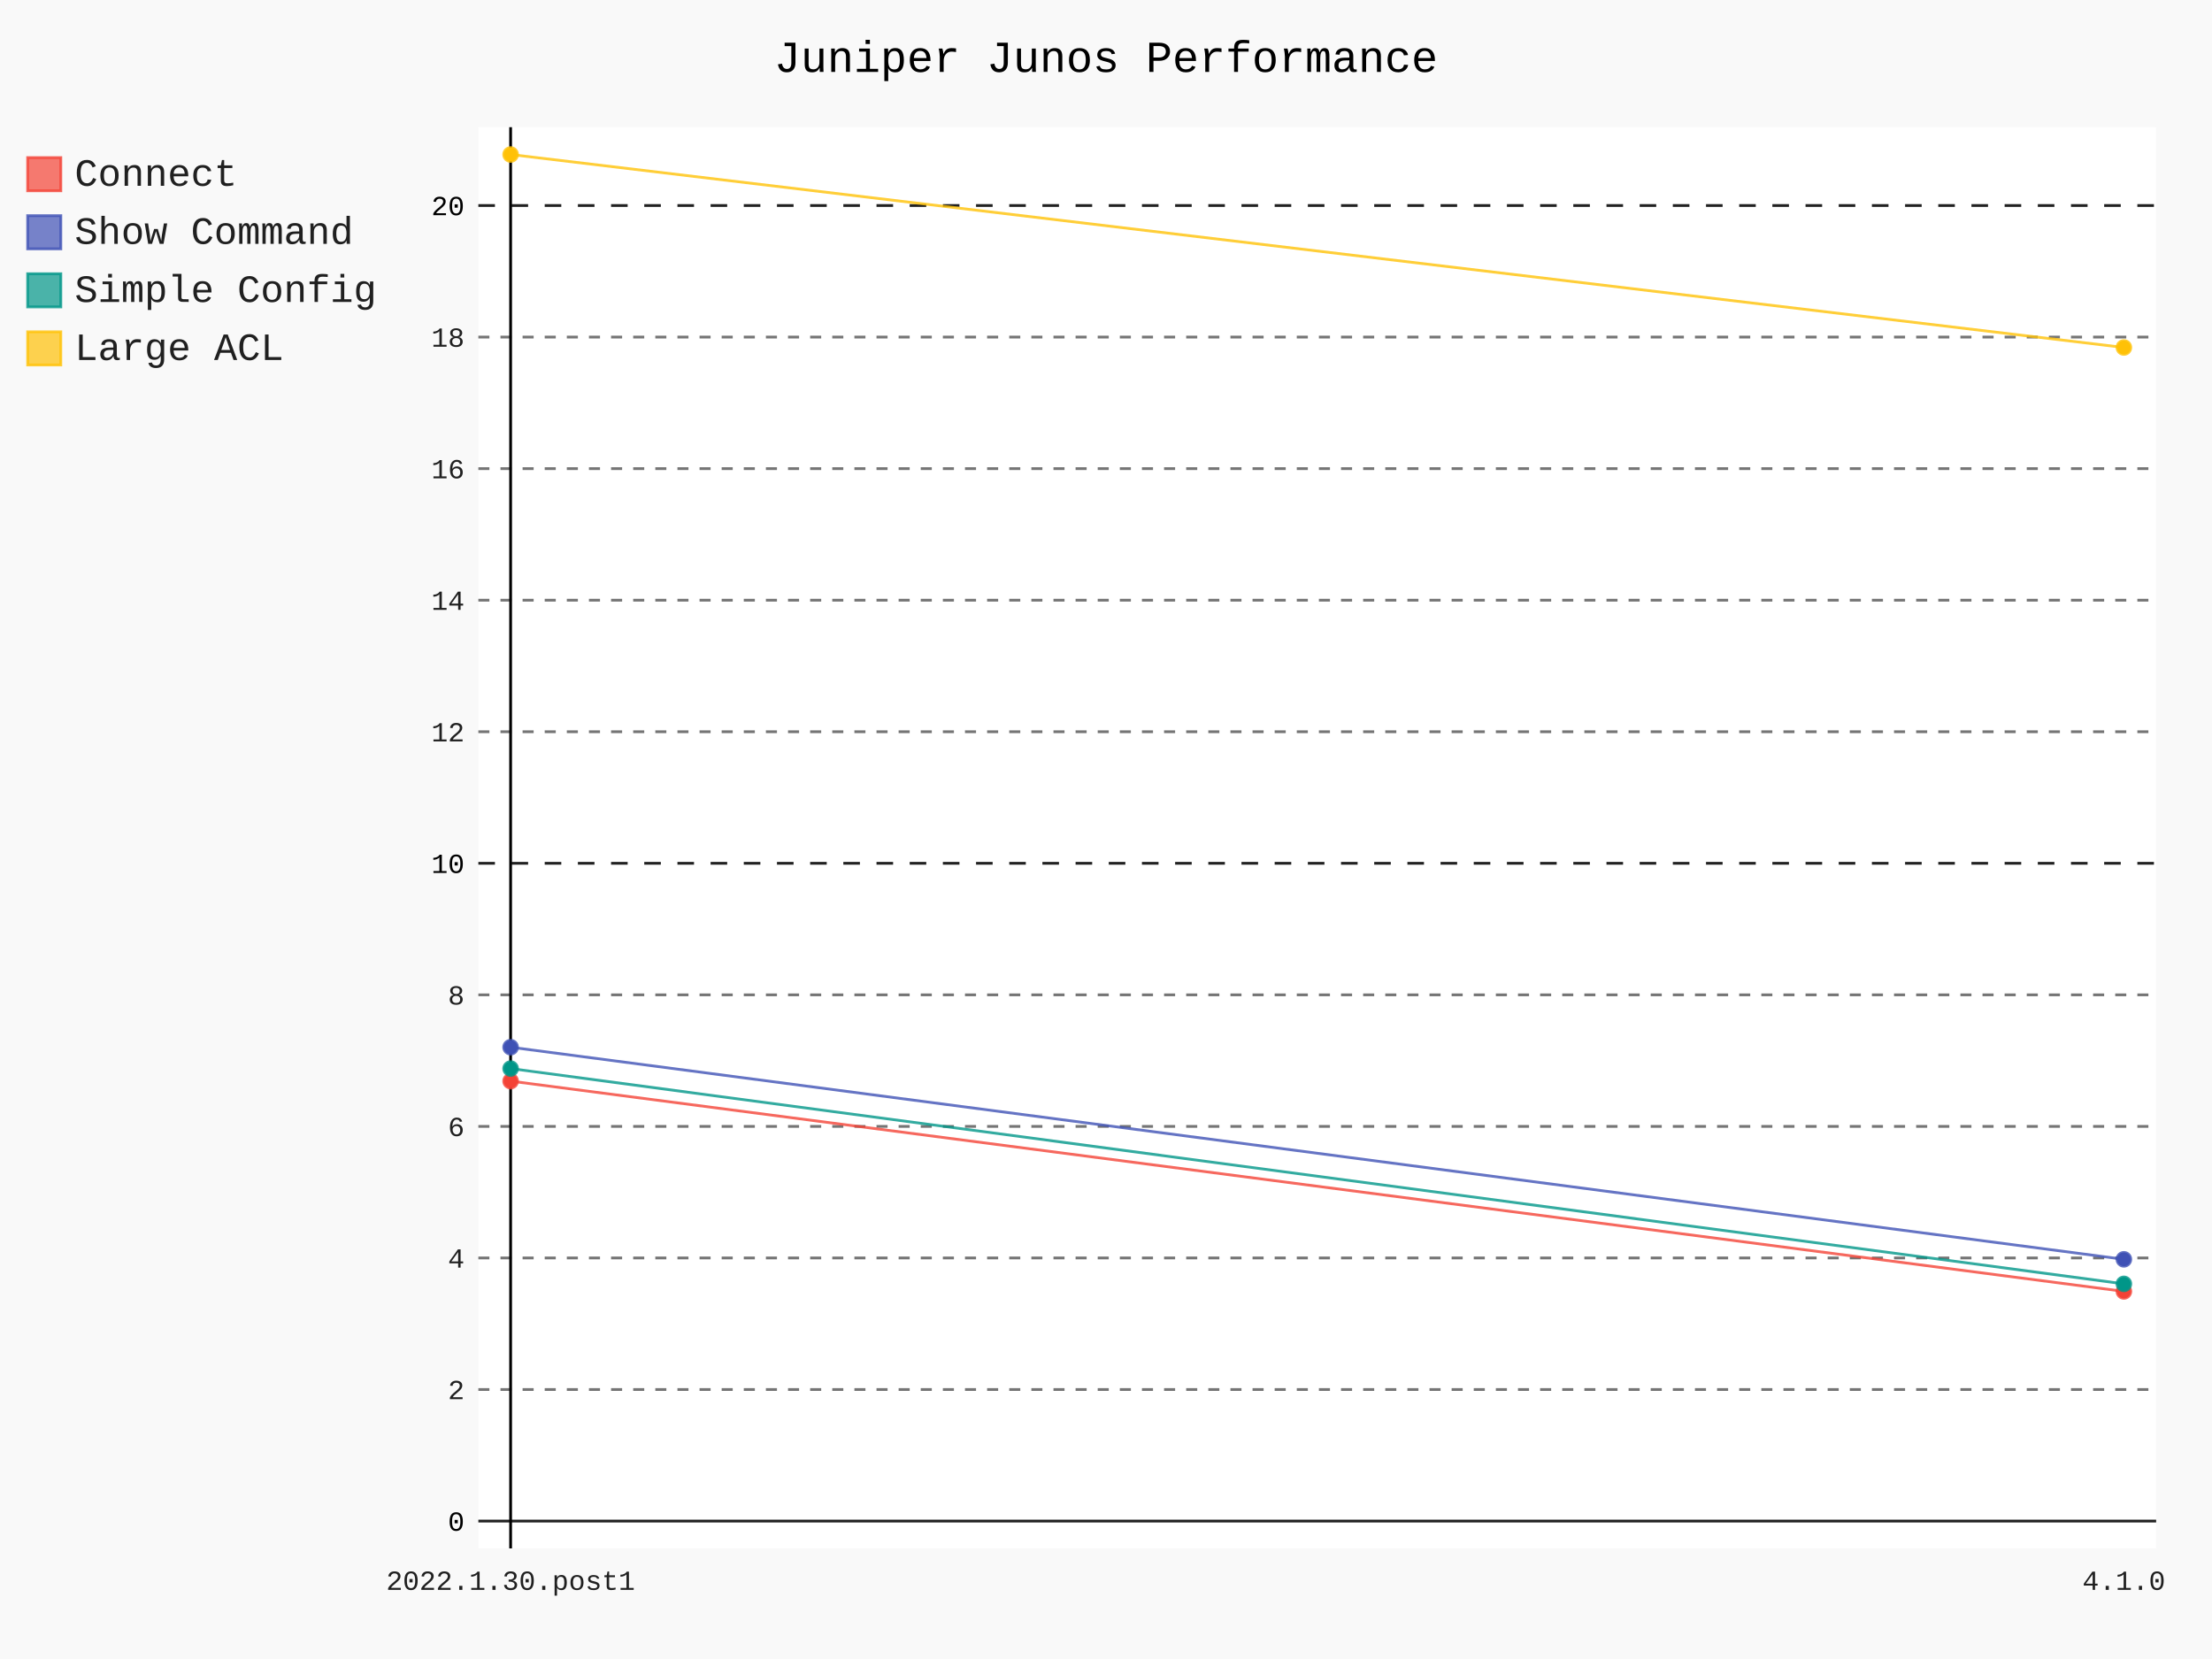
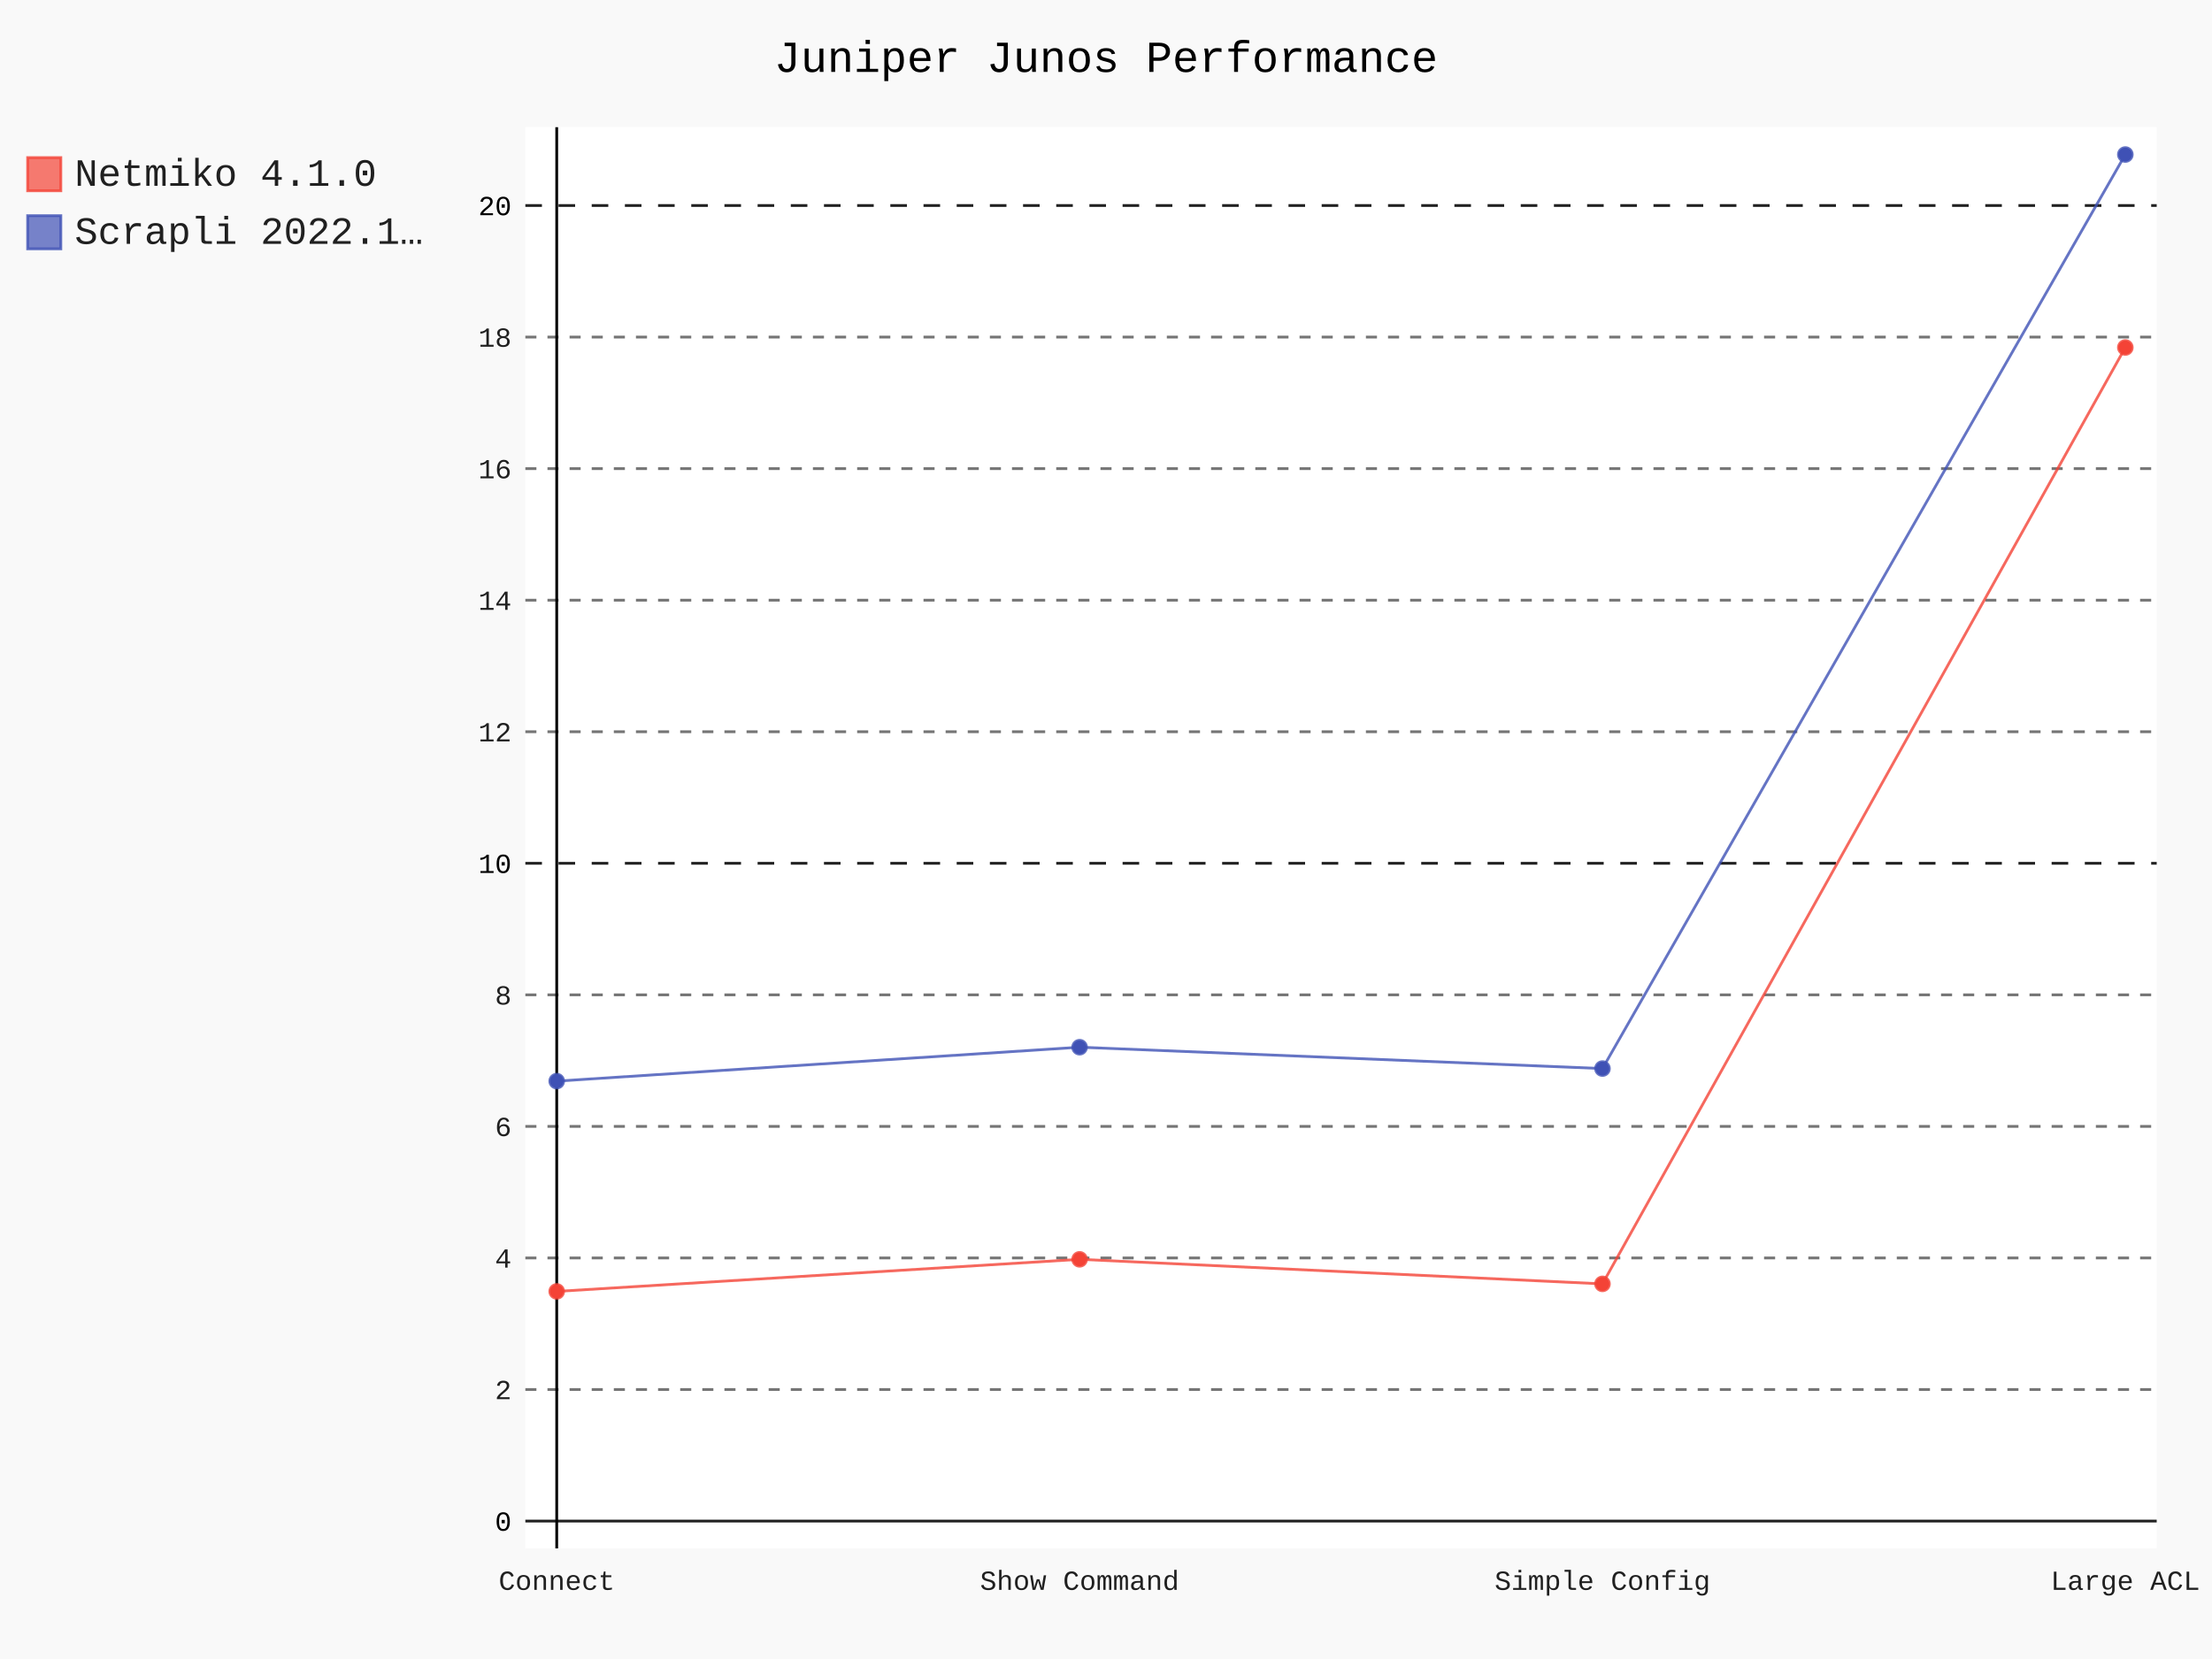
- <svg xmlns="http://www.w3.org/2000/svg" id="chart-01cf953d-3657-499c-8a42-d304bbfbc54d" class="pygal-chart" viewBox="0 0 800 600">
+ <svg xmlns="http://www.w3.org/2000/svg" id="chart-ece8d9ba-d125-403a-b06c-426e5d54075e" class="pygal-chart" viewBox="0 0 800 600">
  <defs>
-     <style type="text/css">#chart-01cf953d-3657-499c-8a42-d304bbfbc54d{-webkit-user-select:none;-webkit-font-smoothing:antialiased;font-family:Consolas,"Liberation Mono",Menlo,Courier,monospace}#chart-01cf953d-3657-499c-8a42-d304bbfbc54d .title{font-family:Consolas,"Liberation Mono",Menlo,Courier,monospace;font-size:16px}#chart-01cf953d-3657-499c-8a42-d304bbfbc54d .legends .legend text{font-family:Consolas,"Liberation Mono",Menlo,Courier,monospace;font-size:14px}#chart-01cf953d-3657-499c-8a42-d304bbfbc54d .axis text{font-family:Consolas,"Liberation Mono",Menlo,Courier,monospace;font-size:10px}#chart-01cf953d-3657-499c-8a42-d304bbfbc54d .axis text.major{font-family:Consolas,"Liberation Mono",Menlo,Courier,monospace;font-size:10px}#chart-01cf953d-3657-499c-8a42-d304bbfbc54d .text-overlay text.value{font-family:Consolas,"Liberation Mono",Menlo,Courier,monospace;font-size:16px}#chart-01cf953d-3657-499c-8a42-d304bbfbc54d .text-overlay text.label{font-family:Consolas,"Liberation Mono",Menlo,Courier,monospace;font-size:10px}#chart-01cf953d-3657-499c-8a42-d304bbfbc54d .tooltip{font-family:Consolas,"Liberation Mono",Menlo,Courier,monospace;font-size:14px}#chart-01cf953d-3657-499c-8a42-d304bbfbc54d text.no_data{font-family:Consolas,"Liberation Mono",Menlo,Courier,monospace;font-size:64px}
- #chart-01cf953d-3657-499c-8a42-d304bbfbc54d{background-color:rgba(249,249,249,1)}#chart-01cf953d-3657-499c-8a42-d304bbfbc54d path,#chart-01cf953d-3657-499c-8a42-d304bbfbc54d line,#chart-01cf953d-3657-499c-8a42-d304bbfbc54d rect,#chart-01cf953d-3657-499c-8a42-d304bbfbc54d circle{-webkit-transition:150ms;-moz-transition:150ms;transition:150ms}#chart-01cf953d-3657-499c-8a42-d304bbfbc54d .graph &gt; .background{fill:rgba(249,249,249,1)}#chart-01cf953d-3657-499c-8a42-d304bbfbc54d .plot &gt; .background{fill:rgba(255,255,255,1)}#chart-01cf953d-3657-499c-8a42-d304bbfbc54d .graph{fill:rgba(0,0,0,.87)}#chart-01cf953d-3657-499c-8a42-d304bbfbc54d text.no_data{fill:rgba(0,0,0,1)}#chart-01cf953d-3657-499c-8a42-d304bbfbc54d .title{fill:rgba(0,0,0,1)}#chart-01cf953d-3657-499c-8a42-d304bbfbc54d .legends .legend text{fill:rgba(0,0,0,.87)}#chart-01cf953d-3657-499c-8a42-d304bbfbc54d .legends .legend:hover text{fill:rgba(0,0,0,1)}#chart-01cf953d-3657-499c-8a42-d304bbfbc54d .axis .line{stroke:rgba(0,0,0,1)}#chart-01cf953d-3657-499c-8a42-d304bbfbc54d .axis .guide.line{stroke:rgba(0,0,0,.54)}#chart-01cf953d-3657-499c-8a42-d304bbfbc54d .axis .major.line{stroke:rgba(0,0,0,.87)}#chart-01cf953d-3657-499c-8a42-d304bbfbc54d .axis text.major{fill:rgba(0,0,0,1)}#chart-01cf953d-3657-499c-8a42-d304bbfbc54d .axis.y .guides:hover .guide.line,#chart-01cf953d-3657-499c-8a42-d304bbfbc54d .line-graph .axis.x .guides:hover .guide.line,#chart-01cf953d-3657-499c-8a42-d304bbfbc54d .stackedline-graph .axis.x .guides:hover .guide.line,#chart-01cf953d-3657-499c-8a42-d304bbfbc54d .xy-graph .axis.x .guides:hover .guide.line{stroke:rgba(0,0,0,1)}#chart-01cf953d-3657-499c-8a42-d304bbfbc54d .axis .guides:hover text{fill:rgba(0,0,0,1)}#chart-01cf953d-3657-499c-8a42-d304bbfbc54d .reactive{fill-opacity:.7;stroke-opacity:.8}#chart-01cf953d-3657-499c-8a42-d304bbfbc54d .ci{stroke:rgba(0,0,0,.87)}#chart-01cf953d-3657-499c-8a42-d304bbfbc54d .reactive.active,#chart-01cf953d-3657-499c-8a42-d304bbfbc54d .active .reactive{fill-opacity:.8;stroke-opacity:.9;stroke-width:4}#chart-01cf953d-3657-499c-8a42-d304bbfbc54d .ci .reactive.active{stroke-width:1.5}#chart-01cf953d-3657-499c-8a42-d304bbfbc54d .series text{fill:rgba(0,0,0,1)}#chart-01cf953d-3657-499c-8a42-d304bbfbc54d .tooltip rect{fill:rgba(255,255,255,1);stroke:rgba(0,0,0,1);-webkit-transition:opacity 150ms;-moz-transition:opacity 150ms;transition:opacity 150ms}#chart-01cf953d-3657-499c-8a42-d304bbfbc54d .tooltip .label{fill:rgba(0,0,0,.87)}#chart-01cf953d-3657-499c-8a42-d304bbfbc54d .tooltip .label{fill:rgba(0,0,0,.87)}#chart-01cf953d-3657-499c-8a42-d304bbfbc54d .tooltip .legend{font-size:.8em;fill:rgba(0,0,0,.54)}#chart-01cf953d-3657-499c-8a42-d304bbfbc54d .tooltip .x_label{font-size:.6em;fill:rgba(0,0,0,1)}#chart-01cf953d-3657-499c-8a42-d304bbfbc54d .tooltip .xlink{font-size:.5em;text-decoration:underline}#chart-01cf953d-3657-499c-8a42-d304bbfbc54d .tooltip .value{font-size:1.5em}#chart-01cf953d-3657-499c-8a42-d304bbfbc54d .bound{font-size:.5em}#chart-01cf953d-3657-499c-8a42-d304bbfbc54d .max-value{font-size:.75em;fill:rgba(0,0,0,.54)}#chart-01cf953d-3657-499c-8a42-d304bbfbc54d .map-element{fill:rgba(255,255,255,1);stroke:rgba(0,0,0,.54) !important}#chart-01cf953d-3657-499c-8a42-d304bbfbc54d .map-element .reactive{fill-opacity:inherit;stroke-opacity:inherit}#chart-01cf953d-3657-499c-8a42-d304bbfbc54d .color-0,#chart-01cf953d-3657-499c-8a42-d304bbfbc54d .color-0 a:visited{stroke:#F44336;fill:#F44336}#chart-01cf953d-3657-499c-8a42-d304bbfbc54d .color-1,#chart-01cf953d-3657-499c-8a42-d304bbfbc54d .color-1 a:visited{stroke:#3F51B5;fill:#3F51B5}#chart-01cf953d-3657-499c-8a42-d304bbfbc54d .color-2,#chart-01cf953d-3657-499c-8a42-d304bbfbc54d .color-2 a:visited{stroke:#009688;fill:#009688}#chart-01cf953d-3657-499c-8a42-d304bbfbc54d .color-3,#chart-01cf953d-3657-499c-8a42-d304bbfbc54d .color-3 a:visited{stroke:#FFC107;fill:#FFC107}#chart-01cf953d-3657-499c-8a42-d304bbfbc54d .text-overlay .color-0 text{fill:black}#chart-01cf953d-3657-499c-8a42-d304bbfbc54d .text-overlay .color-1 text{fill:black}#chart-01cf953d-3657-499c-8a42-d304bbfbc54d .text-overlay .color-2 text{fill:black}#chart-01cf953d-3657-499c-8a42-d304bbfbc54d .text-overlay .color-3 text{fill:black}
- #chart-01cf953d-3657-499c-8a42-d304bbfbc54d text.no_data{text-anchor:middle}#chart-01cf953d-3657-499c-8a42-d304bbfbc54d .guide.line{fill:none}#chart-01cf953d-3657-499c-8a42-d304bbfbc54d .centered{text-anchor:middle}#chart-01cf953d-3657-499c-8a42-d304bbfbc54d .title{text-anchor:middle}#chart-01cf953d-3657-499c-8a42-d304bbfbc54d .legends .legend text{fill-opacity:1}#chart-01cf953d-3657-499c-8a42-d304bbfbc54d .axis.x text{text-anchor:middle}#chart-01cf953d-3657-499c-8a42-d304bbfbc54d .axis.x:not(.web) text[transform]{text-anchor:start}#chart-01cf953d-3657-499c-8a42-d304bbfbc54d .axis.x:not(.web) text[transform].backwards{text-anchor:end}#chart-01cf953d-3657-499c-8a42-d304bbfbc54d .axis.y text{text-anchor:end}#chart-01cf953d-3657-499c-8a42-d304bbfbc54d .axis.y text[transform].backwards{text-anchor:start}#chart-01cf953d-3657-499c-8a42-d304bbfbc54d .axis.y2 text{text-anchor:start}#chart-01cf953d-3657-499c-8a42-d304bbfbc54d .axis.y2 text[transform].backwards{text-anchor:end}#chart-01cf953d-3657-499c-8a42-d304bbfbc54d .axis .guide.line{stroke-dasharray:4,4}#chart-01cf953d-3657-499c-8a42-d304bbfbc54d .axis .major.guide.line{stroke-dasharray:6,6}#chart-01cf953d-3657-499c-8a42-d304bbfbc54d .horizontal .axis.y .guide.line,#chart-01cf953d-3657-499c-8a42-d304bbfbc54d .horizontal .axis.y2 .guide.line,#chart-01cf953d-3657-499c-8a42-d304bbfbc54d .vertical .axis.x .guide.line{opacity:0}#chart-01cf953d-3657-499c-8a42-d304bbfbc54d .horizontal .axis.always_show .guide.line,#chart-01cf953d-3657-499c-8a42-d304bbfbc54d .vertical .axis.always_show .guide.line{opacity:1 !important}#chart-01cf953d-3657-499c-8a42-d304bbfbc54d .axis.y .guides:hover .guide.line,#chart-01cf953d-3657-499c-8a42-d304bbfbc54d .axis.y2 .guides:hover .guide.line,#chart-01cf953d-3657-499c-8a42-d304bbfbc54d .axis.x .guides:hover .guide.line{opacity:1}#chart-01cf953d-3657-499c-8a42-d304bbfbc54d .axis .guides:hover text{opacity:1}#chart-01cf953d-3657-499c-8a42-d304bbfbc54d .nofill{fill:none}#chart-01cf953d-3657-499c-8a42-d304bbfbc54d .subtle-fill{fill-opacity:.2}#chart-01cf953d-3657-499c-8a42-d304bbfbc54d .dot{stroke-width:1px;fill-opacity:1}#chart-01cf953d-3657-499c-8a42-d304bbfbc54d .dot.active{stroke-width:5px}#chart-01cf953d-3657-499c-8a42-d304bbfbc54d .dot.negative{fill:transparent}#chart-01cf953d-3657-499c-8a42-d304bbfbc54d text,#chart-01cf953d-3657-499c-8a42-d304bbfbc54d tspan{stroke:none !important}#chart-01cf953d-3657-499c-8a42-d304bbfbc54d .series text.active{opacity:1}#chart-01cf953d-3657-499c-8a42-d304bbfbc54d .tooltip rect{fill-opacity:.95;stroke-width:.5}#chart-01cf953d-3657-499c-8a42-d304bbfbc54d .tooltip text{fill-opacity:1}#chart-01cf953d-3657-499c-8a42-d304bbfbc54d .showable{visibility:hidden}#chart-01cf953d-3657-499c-8a42-d304bbfbc54d .showable.shown{visibility:visible}#chart-01cf953d-3657-499c-8a42-d304bbfbc54d .gauge-background{fill:rgba(229,229,229,1);stroke:none}#chart-01cf953d-3657-499c-8a42-d304bbfbc54d .bg-lines{stroke:rgba(249,249,249,1);stroke-width:2px}</style>
+     <style type="text/css">#chart-ece8d9ba-d125-403a-b06c-426e5d54075e{-webkit-user-select:none;-webkit-font-smoothing:antialiased;font-family:Consolas,"Liberation Mono",Menlo,Courier,monospace}#chart-ece8d9ba-d125-403a-b06c-426e5d54075e .title{font-family:Consolas,"Liberation Mono",Menlo,Courier,monospace;font-size:16px}#chart-ece8d9ba-d125-403a-b06c-426e5d54075e .legends .legend text{font-family:Consolas,"Liberation Mono",Menlo,Courier,monospace;font-size:14px}#chart-ece8d9ba-d125-403a-b06c-426e5d54075e .axis text{font-family:Consolas,"Liberation Mono",Menlo,Courier,monospace;font-size:10px}#chart-ece8d9ba-d125-403a-b06c-426e5d54075e .axis text.major{font-family:Consolas,"Liberation Mono",Menlo,Courier,monospace;font-size:10px}#chart-ece8d9ba-d125-403a-b06c-426e5d54075e .text-overlay text.value{font-family:Consolas,"Liberation Mono",Menlo,Courier,monospace;font-size:16px}#chart-ece8d9ba-d125-403a-b06c-426e5d54075e .text-overlay text.label{font-family:Consolas,"Liberation Mono",Menlo,Courier,monospace;font-size:10px}#chart-ece8d9ba-d125-403a-b06c-426e5d54075e .tooltip{font-family:Consolas,"Liberation Mono",Menlo,Courier,monospace;font-size:14px}#chart-ece8d9ba-d125-403a-b06c-426e5d54075e text.no_data{font-family:Consolas,"Liberation Mono",Menlo,Courier,monospace;font-size:64px}
+ #chart-ece8d9ba-d125-403a-b06c-426e5d54075e{background-color:rgba(249,249,249,1)}#chart-ece8d9ba-d125-403a-b06c-426e5d54075e path,#chart-ece8d9ba-d125-403a-b06c-426e5d54075e line,#chart-ece8d9ba-d125-403a-b06c-426e5d54075e rect,#chart-ece8d9ba-d125-403a-b06c-426e5d54075e circle{-webkit-transition:150ms;-moz-transition:150ms;transition:150ms}#chart-ece8d9ba-d125-403a-b06c-426e5d54075e .graph &gt; .background{fill:rgba(249,249,249,1)}#chart-ece8d9ba-d125-403a-b06c-426e5d54075e .plot &gt; .background{fill:rgba(255,255,255,1)}#chart-ece8d9ba-d125-403a-b06c-426e5d54075e .graph{fill:rgba(0,0,0,.87)}#chart-ece8d9ba-d125-403a-b06c-426e5d54075e text.no_data{fill:rgba(0,0,0,1)}#chart-ece8d9ba-d125-403a-b06c-426e5d54075e .title{fill:rgba(0,0,0,1)}#chart-ece8d9ba-d125-403a-b06c-426e5d54075e .legends .legend text{fill:rgba(0,0,0,.87)}#chart-ece8d9ba-d125-403a-b06c-426e5d54075e .legends .legend:hover text{fill:rgba(0,0,0,1)}#chart-ece8d9ba-d125-403a-b06c-426e5d54075e .axis .line{stroke:rgba(0,0,0,1)}#chart-ece8d9ba-d125-403a-b06c-426e5d54075e .axis .guide.line{stroke:rgba(0,0,0,.54)}#chart-ece8d9ba-d125-403a-b06c-426e5d54075e .axis .major.line{stroke:rgba(0,0,0,.87)}#chart-ece8d9ba-d125-403a-b06c-426e5d54075e .axis text.major{fill:rgba(0,0,0,1)}#chart-ece8d9ba-d125-403a-b06c-426e5d54075e .axis.y .guides:hover .guide.line,#chart-ece8d9ba-d125-403a-b06c-426e5d54075e .line-graph .axis.x .guides:hover .guide.line,#chart-ece8d9ba-d125-403a-b06c-426e5d54075e .stackedline-graph .axis.x .guides:hover .guide.line,#chart-ece8d9ba-d125-403a-b06c-426e5d54075e .xy-graph .axis.x .guides:hover .guide.line{stroke:rgba(0,0,0,1)}#chart-ece8d9ba-d125-403a-b06c-426e5d54075e .axis .guides:hover text{fill:rgba(0,0,0,1)}#chart-ece8d9ba-d125-403a-b06c-426e5d54075e .reactive{fill-opacity:.7;stroke-opacity:.8}#chart-ece8d9ba-d125-403a-b06c-426e5d54075e .ci{stroke:rgba(0,0,0,.87)}#chart-ece8d9ba-d125-403a-b06c-426e5d54075e .reactive.active,#chart-ece8d9ba-d125-403a-b06c-426e5d54075e .active .reactive{fill-opacity:.8;stroke-opacity:.9;stroke-width:4}#chart-ece8d9ba-d125-403a-b06c-426e5d54075e .ci .reactive.active{stroke-width:1.5}#chart-ece8d9ba-d125-403a-b06c-426e5d54075e .series text{fill:rgba(0,0,0,1)}#chart-ece8d9ba-d125-403a-b06c-426e5d54075e .tooltip rect{fill:rgba(255,255,255,1);stroke:rgba(0,0,0,1);-webkit-transition:opacity 150ms;-moz-transition:opacity 150ms;transition:opacity 150ms}#chart-ece8d9ba-d125-403a-b06c-426e5d54075e .tooltip .label{fill:rgba(0,0,0,.87)}#chart-ece8d9ba-d125-403a-b06c-426e5d54075e .tooltip .label{fill:rgba(0,0,0,.87)}#chart-ece8d9ba-d125-403a-b06c-426e5d54075e .tooltip .legend{font-size:.8em;fill:rgba(0,0,0,.54)}#chart-ece8d9ba-d125-403a-b06c-426e5d54075e .tooltip .x_label{font-size:.6em;fill:rgba(0,0,0,1)}#chart-ece8d9ba-d125-403a-b06c-426e5d54075e .tooltip .xlink{font-size:.5em;text-decoration:underline}#chart-ece8d9ba-d125-403a-b06c-426e5d54075e .tooltip .value{font-size:1.5em}#chart-ece8d9ba-d125-403a-b06c-426e5d54075e .bound{font-size:.5em}#chart-ece8d9ba-d125-403a-b06c-426e5d54075e .max-value{font-size:.75em;fill:rgba(0,0,0,.54)}#chart-ece8d9ba-d125-403a-b06c-426e5d54075e .map-element{fill:rgba(255,255,255,1);stroke:rgba(0,0,0,.54) !important}#chart-ece8d9ba-d125-403a-b06c-426e5d54075e .map-element .reactive{fill-opacity:inherit;stroke-opacity:inherit}#chart-ece8d9ba-d125-403a-b06c-426e5d54075e .color-0,#chart-ece8d9ba-d125-403a-b06c-426e5d54075e .color-0 a:visited{stroke:#F44336;fill:#F44336}#chart-ece8d9ba-d125-403a-b06c-426e5d54075e .color-1,#chart-ece8d9ba-d125-403a-b06c-426e5d54075e .color-1 a:visited{stroke:#3F51B5;fill:#3F51B5}#chart-ece8d9ba-d125-403a-b06c-426e5d54075e .text-overlay .color-0 text{fill:black}#chart-ece8d9ba-d125-403a-b06c-426e5d54075e .text-overlay .color-1 text{fill:black}
+ #chart-ece8d9ba-d125-403a-b06c-426e5d54075e text.no_data{text-anchor:middle}#chart-ece8d9ba-d125-403a-b06c-426e5d54075e .guide.line{fill:none}#chart-ece8d9ba-d125-403a-b06c-426e5d54075e .centered{text-anchor:middle}#chart-ece8d9ba-d125-403a-b06c-426e5d54075e .title{text-anchor:middle}#chart-ece8d9ba-d125-403a-b06c-426e5d54075e .legends .legend text{fill-opacity:1}#chart-ece8d9ba-d125-403a-b06c-426e5d54075e .axis.x text{text-anchor:middle}#chart-ece8d9ba-d125-403a-b06c-426e5d54075e .axis.x:not(.web) text[transform]{text-anchor:start}#chart-ece8d9ba-d125-403a-b06c-426e5d54075e .axis.x:not(.web) text[transform].backwards{text-anchor:end}#chart-ece8d9ba-d125-403a-b06c-426e5d54075e .axis.y text{text-anchor:end}#chart-ece8d9ba-d125-403a-b06c-426e5d54075e .axis.y text[transform].backwards{text-anchor:start}#chart-ece8d9ba-d125-403a-b06c-426e5d54075e .axis.y2 text{text-anchor:start}#chart-ece8d9ba-d125-403a-b06c-426e5d54075e .axis.y2 text[transform].backwards{text-anchor:end}#chart-ece8d9ba-d125-403a-b06c-426e5d54075e .axis .guide.line{stroke-dasharray:4,4}#chart-ece8d9ba-d125-403a-b06c-426e5d54075e .axis .major.guide.line{stroke-dasharray:6,6}#chart-ece8d9ba-d125-403a-b06c-426e5d54075e .horizontal .axis.y .guide.line,#chart-ece8d9ba-d125-403a-b06c-426e5d54075e .horizontal .axis.y2 .guide.line,#chart-ece8d9ba-d125-403a-b06c-426e5d54075e .vertical .axis.x .guide.line{opacity:0}#chart-ece8d9ba-d125-403a-b06c-426e5d54075e .horizontal .axis.always_show .guide.line,#chart-ece8d9ba-d125-403a-b06c-426e5d54075e .vertical .axis.always_show .guide.line{opacity:1 !important}#chart-ece8d9ba-d125-403a-b06c-426e5d54075e .axis.y .guides:hover .guide.line,#chart-ece8d9ba-d125-403a-b06c-426e5d54075e .axis.y2 .guides:hover .guide.line,#chart-ece8d9ba-d125-403a-b06c-426e5d54075e .axis.x .guides:hover .guide.line{opacity:1}#chart-ece8d9ba-d125-403a-b06c-426e5d54075e .axis .guides:hover text{opacity:1}#chart-ece8d9ba-d125-403a-b06c-426e5d54075e .nofill{fill:none}#chart-ece8d9ba-d125-403a-b06c-426e5d54075e .subtle-fill{fill-opacity:.2}#chart-ece8d9ba-d125-403a-b06c-426e5d54075e .dot{stroke-width:1px;fill-opacity:1}#chart-ece8d9ba-d125-403a-b06c-426e5d54075e .dot.active{stroke-width:5px}#chart-ece8d9ba-d125-403a-b06c-426e5d54075e .dot.negative{fill:transparent}#chart-ece8d9ba-d125-403a-b06c-426e5d54075e text,#chart-ece8d9ba-d125-403a-b06c-426e5d54075e tspan{stroke:none !important}#chart-ece8d9ba-d125-403a-b06c-426e5d54075e .series text.active{opacity:1}#chart-ece8d9ba-d125-403a-b06c-426e5d54075e .tooltip rect{fill-opacity:.95;stroke-width:.5}#chart-ece8d9ba-d125-403a-b06c-426e5d54075e .tooltip text{fill-opacity:1}#chart-ece8d9ba-d125-403a-b06c-426e5d54075e .showable{visibility:hidden}#chart-ece8d9ba-d125-403a-b06c-426e5d54075e .showable.shown{visibility:visible}#chart-ece8d9ba-d125-403a-b06c-426e5d54075e .gauge-background{fill:rgba(229,229,229,1);stroke:none}#chart-ece8d9ba-d125-403a-b06c-426e5d54075e .bg-lines{stroke:rgba(249,249,249,1);stroke-width:2px}</style>
  </defs>
  <g class="graph line-graph vertical">
    <rect x="0" y="0" width="800" height="600" class="background" />
-     <g transform="translate(173, 46)" class="plot">
-       <rect x="0" y="0" width="606.8" height="514" class="background" />
+     <g transform="translate(190, 46)" class="plot">
+       <rect x="0" y="0" width="590.0" height="514" class="background" />
      <g class="axis y always_show">
        <g class="guides">
-           <path d="M0 504.115 h606.8" class="axis major line" />
+           <path d="M0 504.115 h590" class="axis major line" />
          <text x="-5" y="507.615" class="major">0</text>
        </g>
        <g class="guides">
-           <path d="M0 456.537 h606.8" class="guide line" />
+           <path d="M0 456.537 h590" class="guide line" />
          <text x="-5" y="460.037" class="">2</text>
        </g>
        <g class="guides">
-           <path d="M0 408.958 h606.8" class="guide line" />
+           <path d="M0 408.958 h590" class="guide line" />
          <text x="-5" y="412.458" class="">4</text>
        </g>
        <g class="guides">
-           <path d="M0 361.379 h606.8" class="guide line" />
+           <path d="M0 361.379 h590" class="guide line" />
          <text x="-5" y="364.879" class="">6</text>
        </g>
        <g class="guides">
-           <path d="M0 313.801 h606.8" class="guide line" />
+           <path d="M0 313.801 h590" class="guide line" />
          <text x="-5" y="317.301" class="">8</text>
        </g>
        <g class="guides">
-           <path d="M0 266.222 h606.8" class="major guide line" />
+           <path d="M0 266.222 h590" class="major guide line" />
          <text x="-5" y="269.722" class="major">10</text>
        </g>
        <g class="guides">
-           <path d="M0 218.643 h606.8" class="guide line" />
+           <path d="M0 218.643 h590" class="guide line" />
          <text x="-5" y="222.143" class="">12</text>
        </g>
        <g class="guides">
-           <path d="M0 171.065 h606.8" class="guide line" />
+           <path d="M0 171.065 h590" class="guide line" />
          <text x="-5" y="174.565" class="">14</text>
        </g>
        <g class="guides">
-           <path d="M0 123.486 h606.8" class="guide line" />
+           <path d="M0 123.486 h590" class="guide line" />
          <text x="-5" y="126.986" class="">16</text>
        </g>
        <g class="guides">
-           <path d="M0 75.907 h606.8" class="guide line" />
+           <path d="M0 75.907 h590" class="guide line" />
          <text x="-5" y="79.407" class="">18</text>
        </g>
        <g class="guides">
-           <path d="M0 28.329 h606.8" class="major guide line" />
+           <path d="M0 28.329 h590" class="major guide line" />
          <text x="-5" y="31.829" class="major">20</text>
        </g>
      </g>
      <g class="axis x">
        <g class="guides">
-           <path d="M11.669 0 v514" class="line" />
-           <text x="11.669" y="529.0" class="">2022.1.30.post1</text>
+           <path d="M11.346 0 v514" class="line" />
+           <text x="11.346" y="529.0" class="">Connect</text>
        </g>
        <g class="guides">
-           <path d="M595.131 0 v514" class="guide line" />
-           <text x="595.131" y="529.0" class="">4.1.0</text>
+           <path d="M200.449 0 v514" class="guide line" />
+           <text x="200.449" y="529.0" class="">Show Command</text>
+         </g>
+         <g class="guides">
+           <path d="M389.551 0 v514" class="guide line" />
+           <text x="389.551" y="529.0" class="">Simple Config</text>
+         </g>
+         <g class="guides">
+           <path d="M578.654 0 v514" class="guide line" />
+           <text x="578.654" y="529.0" class="">Large ACL</text>
        </g>
      </g>
      <g class="series serie-0 color-0">
-         <path d="M11.669 345.001 L595.131 421.055" class="line reactive nofill" />
+         <path d="M11.346 421.055 L200.449 409.451 389.551 418.33 578.654 79.673" class="line reactive nofill" />
      </g>
      <g class="series serie-1 color-1">
-         <path d="M11.669 332.735 L595.131 409.451" class="line reactive nofill" />
-       </g>
-       <g class="series serie-2 color-2">
-         <path d="M11.669 340.462 L595.131 418.33" class="line reactive nofill" />
-       </g>
-       <g class="series serie-3 color-3">
-         <path d="M11.669 9.885 L595.131 79.673" class="line reactive nofill" />
+         <path d="M11.346 345.001 L200.449 332.735 389.551 340.462 578.654 9.885" class="line reactive nofill" />
      </g>
    </g>
    <g class="titles">
      <text x="400.0" y="26" class="title plot_title">Juniper Junos Performance</text>
    </g>
-     <g transform="translate(173, 46)" class="plot overlay">
+     <g transform="translate(190, 46)" class="plot overlay">
      <g class="series serie-0 color-0">
        <g class="dots">
-           <circle cx="11.669" cy="345.001" r="2.5" class="dot reactive tooltip-trigger" />
+           <circle cx="11.346" cy="421.055" r="2.5" class="dot reactive tooltip-trigger" />
        </g>
        <g class="dots">
-           <circle cx="595.131" cy="421.055" r="2.5" class="dot reactive tooltip-trigger" />
+           <circle cx="200.449" cy="409.451" r="2.5" class="dot reactive tooltip-trigger" />
+         </g>
+         <g class="dots">
+           <circle cx="389.551" cy="418.33" r="2.5" class="dot reactive tooltip-trigger" />
+         </g>
+         <g class="dots">
+           <circle cx="578.654" cy="79.673" r="2.5" class="dot reactive tooltip-trigger" />
        </g>
      </g>
      <g class="series serie-1 color-1">
        <g class="dots">
-           <circle cx="11.669" cy="332.735" r="2.5" class="dot reactive tooltip-trigger" />
+           <circle cx="11.346" cy="345.001" r="2.5" class="dot reactive tooltip-trigger" />
        </g>
        <g class="dots">
-           <circle cx="595.131" cy="409.451" r="2.5" class="dot reactive tooltip-trigger" />
-         </g>
-       </g>
-       <g class="series serie-2 color-2">
-         <g class="dots">
-           <circle cx="11.669" cy="340.462" r="2.5" class="dot reactive tooltip-trigger" />
+           <circle cx="200.449" cy="332.735" r="2.5" class="dot reactive tooltip-trigger" />
        </g>
        <g class="dots">
-           <circle cx="595.131" cy="418.33" r="2.5" class="dot reactive tooltip-trigger" />
-         </g>
-       </g>
-       <g class="series serie-3 color-3">
-         <g class="dots">
-           <circle cx="11.669" cy="9.885" r="2.5" class="dot reactive tooltip-trigger" />
+           <circle cx="389.551" cy="340.462" r="2.5" class="dot reactive tooltip-trigger" />
        </g>
        <g class="dots">
-           <circle cx="595.131" cy="79.673" r="2.5" class="dot reactive tooltip-trigger" />
+           <circle cx="578.654" cy="9.885" r="2.5" class="dot reactive tooltip-trigger" />
        </g>
      </g>
    </g>
-     <g transform="translate(173, 46)" class="plot text-overlay">
+     <g transform="translate(190, 46)" class="plot text-overlay">
      <g class="series serie-0 color-0" />
      <g class="series serie-1 color-1" />
-       <g class="series serie-2 color-2" />
-       <g class="series serie-3 color-3" />
    </g>
-     <g transform="translate(173, 46)" class="plot tooltip-overlay">
+     <g transform="translate(190, 46)" class="plot tooltip-overlay">
      <g transform="translate(0 0)" style="opacity: 0" class="tooltip">
        <rect rx="0" ry="0" width="0" height="0" class="tooltip-box" />
        <g class="text" />
      </g>
    </g>
    <g transform="translate(10, 56)" class="legends">
      <g id="activate-serie-0" class="legend reactive activate-serie">
        <rect x="0.0" y="1.0" width="12" height="12" class="color-0 reactive" />
-         <text x="17.0" y="11.2">Connect</text>
+         <text x="17.0" y="11.2">Netmiko 4.1.0</text>
      </g>
      <g id="activate-serie-1" class="legend reactive activate-serie">
        <rect x="0.0" y="22.0" width="12" height="12" class="color-1 reactive" />
-         <text x="17.0" y="32.2">Show Command</text>
-       </g>
-       <g id="activate-serie-2" class="legend reactive activate-serie">
-         <rect x="0.0" y="43.0" width="12" height="12" class="color-2 reactive" />
-         <text x="17.0" y="53.2">Simple Config</text>
-       </g>
-       <g id="activate-serie-3" class="legend reactive activate-serie">
-         <rect x="0.0" y="64.0" width="12" height="12" class="color-3 reactive" />
-         <text x="17.0" y="74.2">Large ACL</text>
+         <text x="17.0" y="32.2">Scrapli 2022.1…</text>
      </g>
    </g>
    <g transform="translate(790, 56)" class="legends" />
  </g>
</svg>
